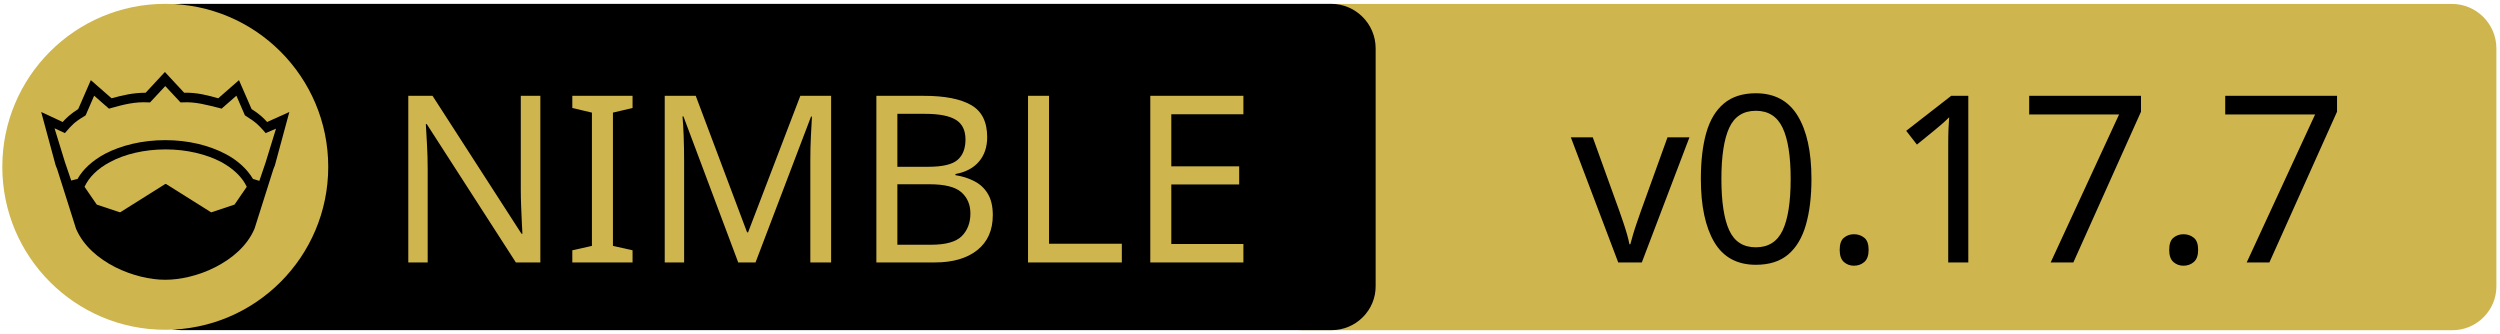
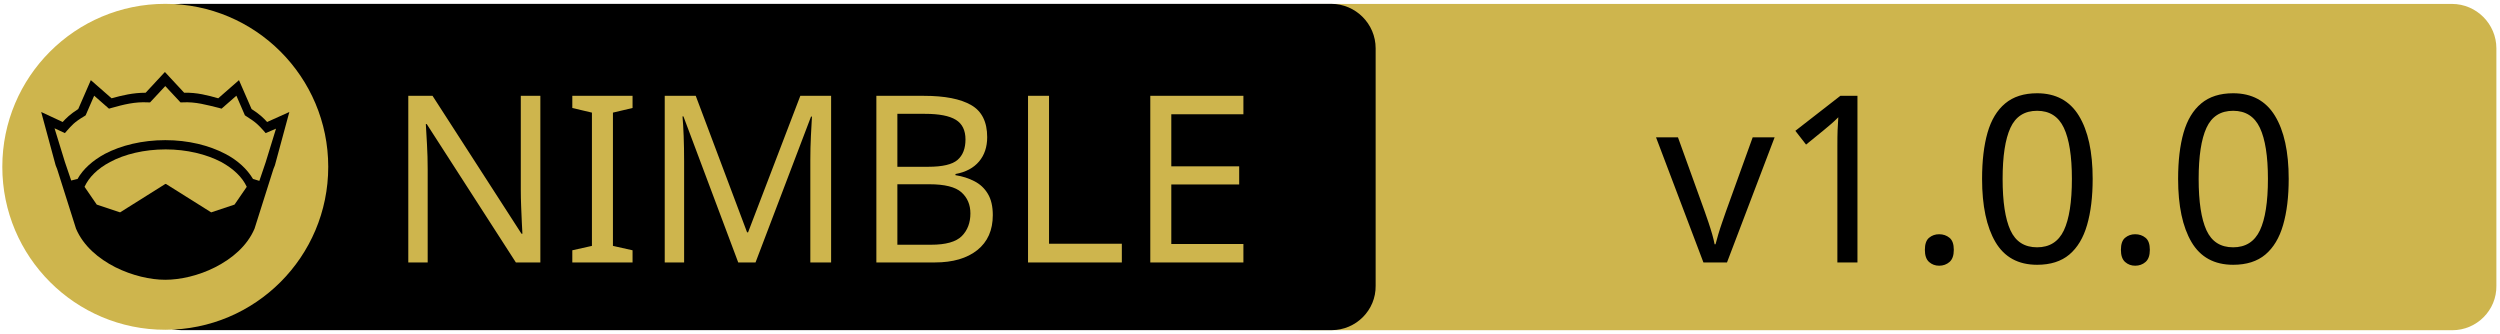
<svg xmlns="http://www.w3.org/2000/svg" xmlns:xlink="http://www.w3.org/1999/xlink" width="675" height="90" xml:space="preserve" version="1.1">
-   <a xlink:href="https://github.com/elcritch/merenda">
+   <a xlink:href="https://gitlab.com/joetroll/naskell">
    <g>
      <path fill="#CEB54D" id="svg_15" d="m662.123,89.159l-310.5,0c-6.6,0 -12,-5.4 -12,-12l0,-64.1c0,-6.6 5.4,-12 12,-12l310.4,0c6.6,0 12,5.4 12,12l0,64.1c0.1,6.6 -5.3,12 -11.9,12z" />
      <path id="svg_1" d="m359.524,89.139l-310.5,0c-6.6,0 -12,-5.4 -12,-12l0,-64.1c0,-6.6 5.4,-12 12,-12l310.4,0c6.6,0 12,5.4 12,12l0,64.1c0.1,6.6 -5.3,12 -11.9,12z" />
      <rect id="svg_2" fill="none" height="45.9" width="315.3" class="st0" y="24.539" x="60.224" />
      <circle id="svg_4" fill="#CEB54D" r="44" cy="45.039" cx="44.624" class="st1" />
      <g id="XMLID_4_">
        <path id="svg_5" d="m78.124,30.239l-3.9,14.4l-0.4,1l-5.1,16.1c0,0 0,0 0,0c-2,4.7 -6.1,8.1 -10.6,10.4c-4.5,2.3 -9.5,3.4 -13.5,3.4c-4,0 -8.9,-1.1 -13.5,-3.4c-4.5,-2.3 -8.6,-5.7 -10.6,-10.4c0,0 0,0 0,0l-5.1,-16.1l-0.4,-1l-3.9,-14.4l5.8,2.7c0.9,-1 2,-2.1 4.2,-3.5l3.4,-7.8l5.6,4.9c2.9,-0.8 5.8,-1.5 9.2,-1.5l5.2,-5.6l5.2,5.6c3.4,-0.1 6.4,0.7 9.2,1.5l5.6,-4.9l3.4,7.8c2.2,1.4 3.3,2.5 4.2,3.5l6,-2.7z" />
        <g id="XMLID_6_">
          <g id="svg_6">
            <path id="svg_7" fill="#CEB54D" d="m66.624,50.439l-3.3,4.8l-6.3,2.1l-12.1,-7.6c-0.1,-0.1 -0.3,-0.1 -0.4,0l-12.1,7.6l-6.3,-2.1l-3.3,-4.8c1.2,-2.6 3.5,-4.9 6.9,-6.7c3.9,-2.1 9.2,-3.4 15,-3.4c5.7,0 11,1.3 15,3.4c3.3,1.8 5.7,4.1 6.9,6.7z" class="st1" />
          </g>
          <g id="svg_8" />
        </g>
        <g id="XMLID_5_">
          <g id="svg_9">
            <path id="svg_10" fill="#CEB54D" d="m74.524,34.739l-2.8,9.1l-1.7,5l-1.6,-0.5c0,0 -0.1,0 -0.1,0c-1.6,-2.7 -4.2,-5.1 -7.5,-6.8c-4.4,-2.3 -10,-3.7 -16.2,-3.7c-6.2,0 -11.9,1.4 -16.3,3.7c-3.3,1.8 -5.9,4.1 -7.4,6.8c0,0 -0.1,0 -0.1,0l-1.6,0.4l-1.7,-5l-2.8,-9.1l2.8,1.3l0.6,-0.7c1.2,-1.3 1.8,-2.2 4.7,-3.9l0.3,-0.2l2.3,-5.3l4,3.5l0.7,-0.2c3.2,-0.9 6.3,-1.7 9.8,-1.5l0.6,0l4.1,-4.4l4.1,4.4l0.6,0c3.5,-0.2 6.5,0.7 9.8,1.5l0.7,0.2l4,-3.5l2.3,5.3l0.3,0.2c2.9,1.8 3.5,2.6 4.7,3.9l0.6,0.7l2.8,-1.2z" class="st1" />
          </g>
          <g id="svg_11" />
        </g>
      </g>
      <text x="-442" y="-350.021" id="svg_16" font-size="63px" font-family="'PT Sans Caption', 'Tahoma', 'Helvetica Neue Medium', 'PT Sans', sans-serif" fill="#CEB54D" class="st1 st2 st3" transform="matrix(1 0 0 1 546.13 420.879)">NIMBLE</text>
-       <text x="-122.0" y="-350.012" id="svg_17" font-size="63.012px" font-family="'PT Sans Caption', 'Tahoma', 'Helvetica Neue Medium', 'PT Sans', sans-serif" fill="#000000" class="st1 st2 st3" transform="matrix(1 0 0 1 546.13 420.879)">v0.17.7</text>
+       <text x="-99.0" y="-350.012" id="svg_17" font-size="63.012px" font-family="'PT Sans Caption', 'Tahoma', 'Helvetica Neue Medium', 'PT Sans', sans-serif" fill="#000000" class="st1 st2 st3" transform="matrix(1 0 0 1 546.13 420.879)">v1.0.0</text>
    </g>
  </a>
</svg>
